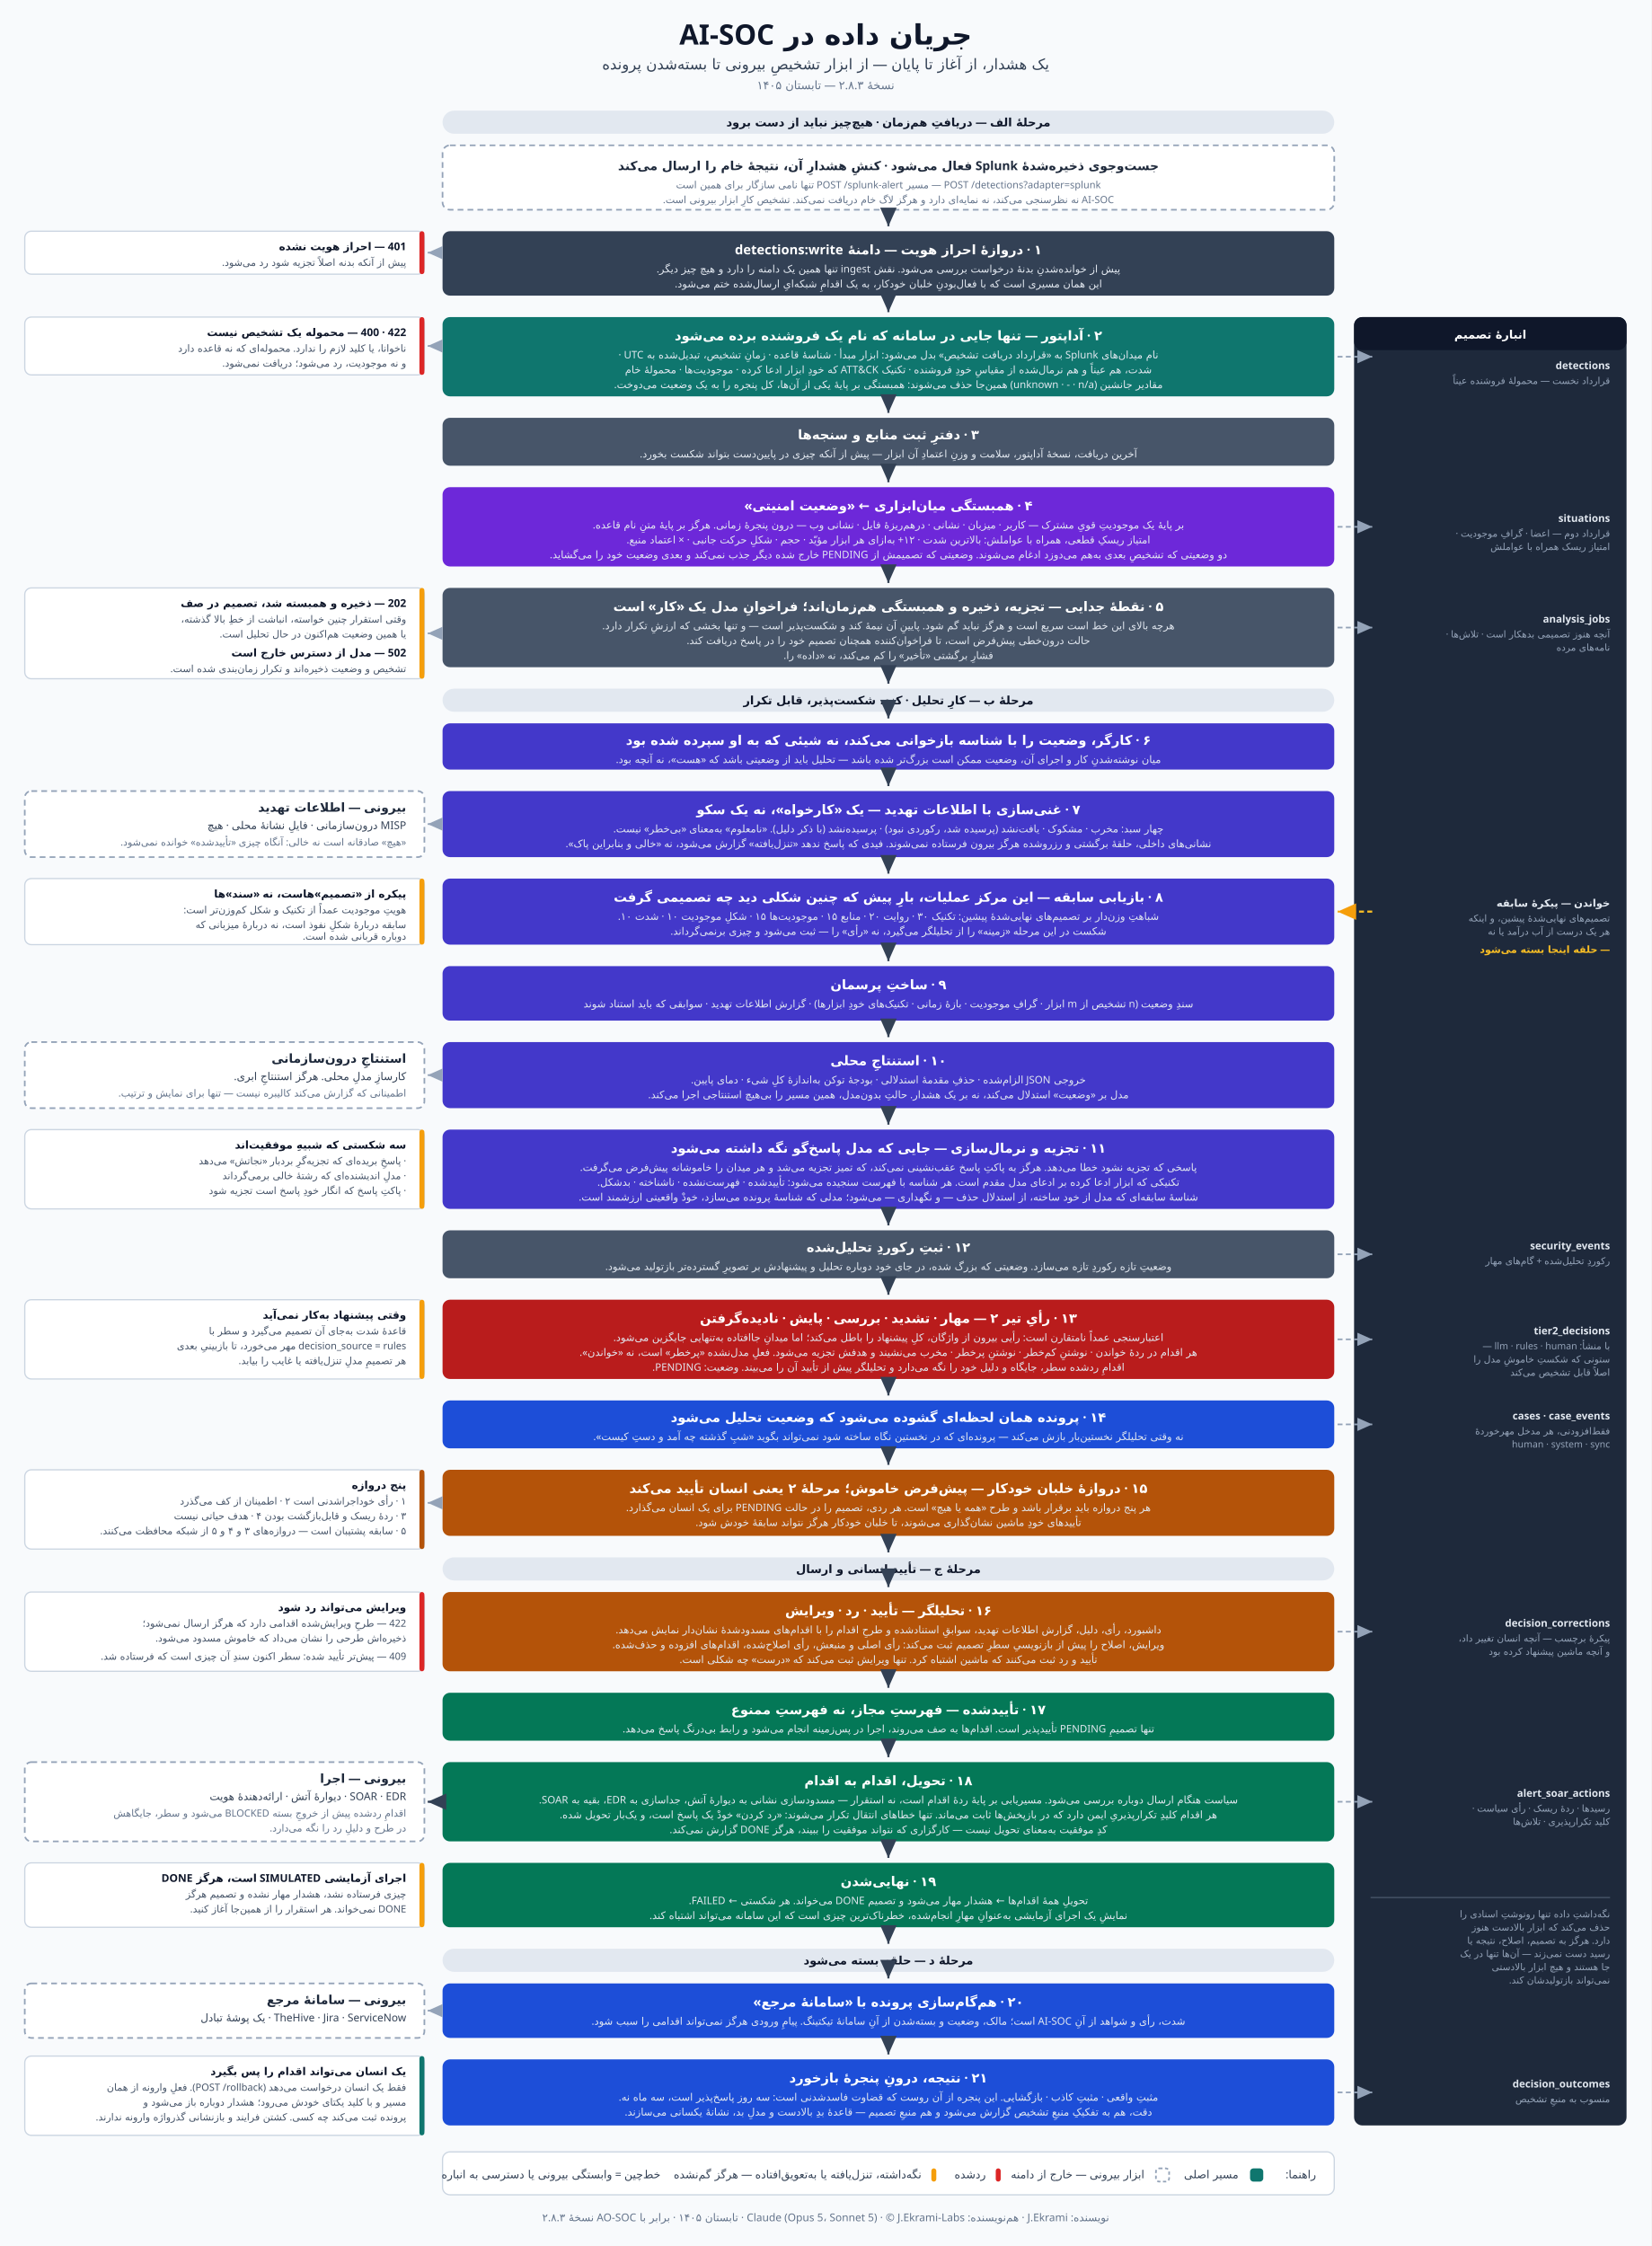
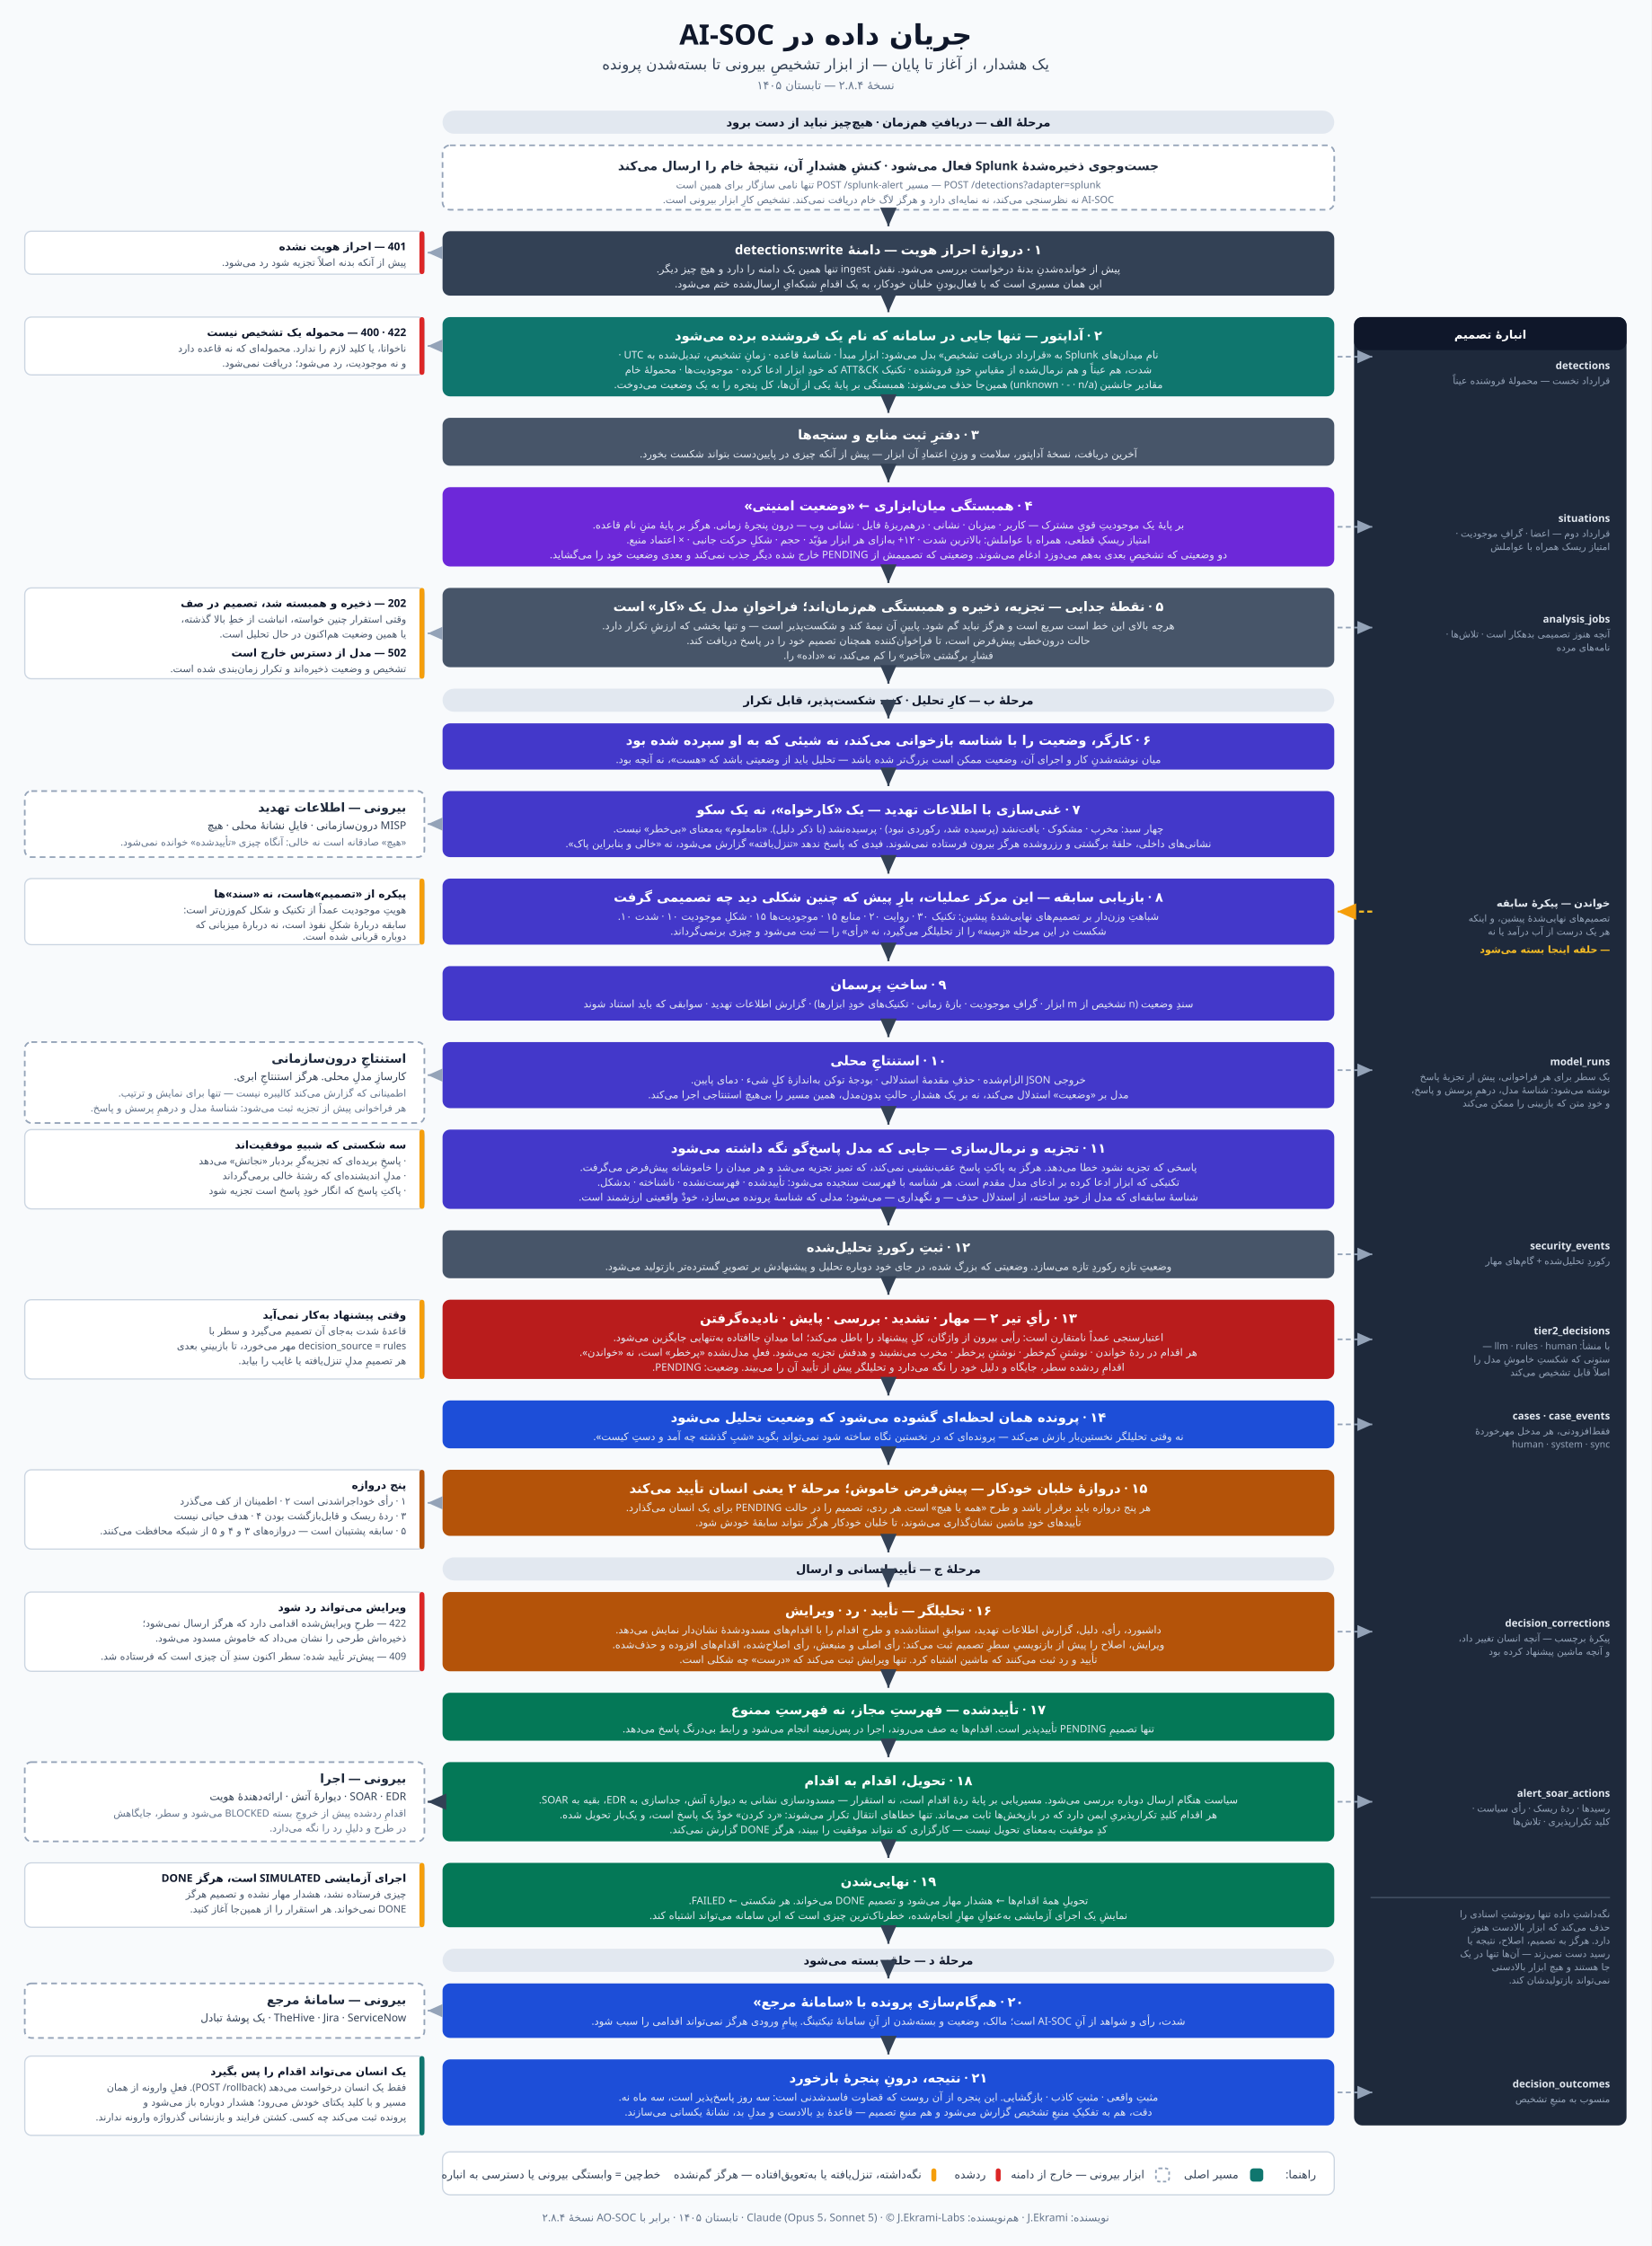
<svg xmlns="http://www.w3.org/2000/svg" viewBox="0 0 2000 2720" width="2000" height="2720" font-family="Vazirmatn, 'Segoe UI', Tahoma, 'Iranian Sans', sans-serif">
  <style>
    text { direction: rtl; }
    .ltr { direction: ltr; unicode-bidi: isolate; }
    .t1 { font-size: 34px; font-weight: 700; fill: #0f172a; }
    .t2 { font-size: 18px; fill: #334155; }
    .t3 { font-size: 14px; fill: #64748b; }
    .pill { font-size: 14px; font-weight: 700; fill: #0f172a; }
    .box-title { font-size: 16px; font-weight: 700; fill: #ffffff; }
    .box-sub { font-size: 12.5px; fill: #e2e8f0; }
    .ext-title { font-size: 15px; font-weight: 700; fill: #1e293b; }
    .ext-item { font-size: 13px; fill: #334155; }
    .ext-note { font-size: 12px; fill: #64748b; }
    .side-title { font-size: 14px; font-weight: 700; fill: #ffffff; }
    .side-row { font-size: 12.5px; font-weight: 700; fill: #e2e8f0; }
    .side-note { font-size: 11.5px; fill: #94a3b8; }
    .br-title { font-size: 13px; font-weight: 700; fill: #0f172a; }
    .br-note { font-size: 12px; fill: #475569; }
    .loop { font-size: 12px; font-weight: 700; fill: #fbbf24; }
    .legend { font-size: 13.5px; fill: #334155; }
    .foot { font-size: 13px; fill: #64748b; }
  </style>
  <defs>
    <marker id="arw" markerWidth="10" markerHeight="10" refX="9" refY="4" orient="auto">
      <path d="M0,0 L9,4 L0,8 z" fill="#334155" />
    </marker>
    <marker id="arwd" markerWidth="10" markerHeight="10" refX="9" refY="4" orient="auto">
      <path d="M0,0 L9,4 L0,8 z" fill="#94a3b8" />
    </marker>
    <marker id="arwl" markerWidth="10" markerHeight="10" refX="9" refY="4" orient="auto">
      <path d="M0,0 L9,4 L0,8 z" fill="#f59e0b" />
    </marker>
  </defs>
  <rect x="0" y="0" width="2000" height="2720" fill="#f8fafc" />
  <text class="t1" x="1000" y="54" text-anchor="middle">جریان داده در AI-SOC</text>
  <text class="t2" x="1000" y="84" text-anchor="middle">یک هشدار، از آغاز تا پایان — از ابزار تشخیصِ بیرونی تا بسته‌شدن پرونده</text>
-   <text class="t3" x="1000" y="108" text-anchor="middle">نسخهٔ ۲.۸.۳ — تابستان ۱۴۰۵</text>
+   <text class="t3" x="1000" y="108" text-anchor="middle">نسخهٔ ۲.۸.۴ — تابستان ۱۴۰۵</text>
  <rect x="536" y="134" width="1080" height="28" rx="14" fill="#e2e8f0" />
  <text class="pill" x="1076" y="153" text-anchor="middle">مرحلهٔ الف — دریافتِ هم‌زمان · هیچ‌چیز نباید از دست برود</text>
  <rect x="536" y="176" width="1080" height="78" rx="9" fill="#ffffff" stroke="#94a3b8" stroke-width="2" stroke-dasharray="7 5" />
  <text class="ext-title" x="1076" y="206" text-anchor="middle">جست‌وجوی ذخیره‌شدهٔ Splunk فعال می‌شود · کنشِ هشدارِ آن، نتیجهٔ خام را ارسال می‌کند</text>
  <text class="ext-note" x="1076" y="228" text-anchor="middle">POST /detections?adapter=splunk    —    مسیر POST /splunk-alert تنها نامی سازگار برای همین است</text>
  <text class="ext-note" x="1076" y="246" text-anchor="middle">‏AI-SOC نه نظرسنجی می‌کند، نه نمایه‌ای دارد و هرگز لاگ خام دریافت نمی‌کند. تشخیص کارِ ابزار بیرونی است.</text>
  <rect x="536" y="280" width="1080" height="78" rx="9" fill="#334155" />
  <text class="box-title" x="1076" y="308" text-anchor="middle">۱ · دروازهٔ احراز هویت — دامنهٔ detections:write</text>
  <text class="box-sub" x="1076" y="330" text-anchor="middle">پیش از خوانده‌شدنِ بدنهٔ درخواست بررسی می‌شود. نقش ingest تنها همین یک دامنه را دارد و هیچ چیز دیگر.</text>
  <text class="box-sub" x="1076" y="348" text-anchor="middle">این همان مسیری است که با فعال‌بودنِ خلبان خودکار، به یک اقدامِ شبکه‌ایِ ارسال‌شده ختم می‌شود.</text>
  <rect x="536" y="384" width="1080" height="96" rx="9" fill="#0f766e" />
  <text class="box-title" x="1076" y="412" text-anchor="middle">۲ · آداپتور — تنها جایی در سامانه که نام یک فروشنده برده می‌شود</text>
  <text class="box-sub" x="1076" y="434" text-anchor="middle">نام میدان‌های Splunk به «قرارداد دریافت تشخیص» بدل می‌شود: ابزار مبدأ · شناسهٔ قاعده · زمانِ تشخیص، تبدیل‌شده به UTC ·</text>
  <text class="box-sub" x="1076" y="452" text-anchor="middle">شدت، هم عیناً و هم نرمال‌شده از مقیاسِ خودِ فروشنده · تکنیک ATT&amp;CK که خودِ ابزار ادعا کرده · موجودیت‌ها · محمولهٔ خام</text>
  <text class="box-sub" x="1076" y="470" text-anchor="middle">مقادیر جانشین (unknown · - · n/a) همین‌جا حذف می‌شوند: همبستگی بر پایهٔ یکی از آن‌ها، کل پنجره را به یک وضعیت می‌دوخت.</text>
  <rect x="536" y="506" width="1080" height="58" rx="9" fill="#475569" />
  <text class="box-title" x="1076" y="532" text-anchor="middle">۳ · دفترِ ثبت منابع و سنجه‌ها</text>
  <text class="box-sub" x="1076" y="554" text-anchor="middle">آخرین دریافت، نسخهٔ آداپتور، سلامت و وزنِ اعتمادِ آن ابزار — پیش از آنکه چیزی در پایین‌دست بتواند شکست بخورد.</text>
  <rect x="536" y="590" width="1080" height="96" rx="9" fill="#6d28d9" />
  <text class="box-title" x="1076" y="618" text-anchor="middle">۴ · همبستگی میان‌ابزاری ← «وضعیت امنیتی»</text>
  <text class="box-sub" x="1076" y="640" text-anchor="middle">بر پایهٔ یک موجودیتِ قویِ مشترک — کاربر · میزبان · نشانی · درهم‌ریزهٔ فایل · نشانی وب — درون پنجرهٔ زمانی. هرگز بر پایهٔ متنِ نام قاعده.</text>
  <text class="box-sub" x="1076" y="658" text-anchor="middle">امتیاز ریسکِ قطعی، همراه با عواملش: بالاترین شدت · ۱۲+ به‌ازای هر ابزار مؤیّد · حجم · شکلِ حرکت جانبی · × اعتماد منبع.</text>
  <text class="box-sub" x="1076" y="676" text-anchor="middle">دو وضعیتی که تشخیصِ بعدی به‌هم می‌دوزد ادغام می‌شوند. وضعیتی که تصمیمش از PENDING خارج شده دیگر جذب نمی‌کند و بعدی وضعیت خود را می‌گشاید.</text>
  <rect x="536" y="712" width="1080" height="96" rx="9" fill="#475569" />
  <text class="box-title" x="1076" y="740" text-anchor="middle">۵ · نقطهٔ جدایی — تجزیه، ذخیره و همبستگی هم‌زمان‌اند؛ فراخوانِ مدل یک «کار» است</text>
  <text class="box-sub" x="1076" y="762" text-anchor="middle">هرچه بالای این خط است سریع است و هرگز نباید گم شود. پایینِ آن نیمهٔ کند و شکست‌پذیر است — و تنها بخشی که ارزشِ تکرار دارد.</text>
  <text class="box-sub" x="1076" y="780" text-anchor="middle">حالت درون‌خطی پیش‌فرض است، تا فراخوان‌کننده همچنان تصمیم خود را در پاسخ دریافت کند.</text>
  <text class="box-sub" x="1076" y="798" text-anchor="middle">فشارِ برگشتی «تأخیر» را کم می‌کند، نه «داده» را.</text>
  <rect x="536" y="834" width="1080" height="28" rx="14" fill="#e2e8f0" />
  <text class="pill" x="1076" y="853" text-anchor="middle">مرحلهٔ ب — کارِ تحلیل · کند، شکست‌پذیر، قابل تکرار</text>
  <rect x="536" y="876" width="1080" height="56" rx="9" fill="#4338ca" />
  <text class="box-title" x="1076" y="902" text-anchor="middle">۶ · کارگر، وضعیت را با شناسه بازخوانی می‌کند، نه شیئی که به او سپرده شده بود</text>
  <text class="box-sub" x="1076" y="924" text-anchor="middle">میان نوشته‌شدنِ کار و اجرای آن، وضعیت ممکن است بزرگ‌تر شده باشد — تحلیل باید از وضعیتی باشد که «هست»، نه آنچه بود.</text>
  <rect x="536" y="958" width="1080" height="80" rx="9" fill="#4338ca" />
  <text class="box-title" x="1076" y="986" text-anchor="middle">۷ · غنی‌سازی با اطلاعات تهدید — یک «کارخواه»، نه یک سکو</text>
  <text class="box-sub" x="1076" y="1008" text-anchor="middle">چهار سبد: مخرب · مشکوک · یافت‌نشد (پرسیده شد، رکوردی نبود) · پرسیده‌نشد (با ذکر دلیل). «نامعلوم» به‌معنای «بی‌خطر» نیست.</text>
  <text class="box-sub" x="1076" y="1026" text-anchor="middle">نشانی‌های داخلی، حلقهٔ برگشتی و رزروشده هرگز بیرون فرستاده نمی‌شوند. فیدی که پاسخ ندهد «تنزل‌یافته» گزارش می‌شود، نه «خالی و بنابراین پاک».</text>
  <rect x="536" y="1064" width="1080" height="80" rx="9" fill="#4338ca" />
  <text class="box-title" x="1076" y="1092" text-anchor="middle">۸ · بازیابی سابقه — این مرکز عملیات، بارِ پیش که چنین شکلی دید چه تصمیمی گرفت</text>
  <text class="box-sub" x="1076" y="1114" text-anchor="middle">شباهتِ وزن‌دار بر تصمیم‌های نهایی‌شدهٔ پیشین: تکنیک ۳۰ · روایت ۲۰ · منابع ۱۵ · موجودیت‌ها ۱۵ · شکلِ موجودیت ۱۰ · شدت ۱۰.</text>
  <text class="box-sub" x="1076" y="1132" text-anchor="middle">شکست در این مرحله «زمینه» را از تحلیلگر می‌گیرد، نه «رأی» را — ثبت می‌شود و چیزی برنمی‌گرداند.</text>
  <rect x="536" y="1170" width="1080" height="66" rx="9" fill="#4338ca" />
  <text class="box-title" x="1076" y="1198" text-anchor="middle">۹ · ساختِ پرسمان</text>
  <text class="box-sub" x="1076" y="1220" text-anchor="middle">سندِ وضعیت (n تشخیص از m ابزار · گرافِ موجودیت · بازهٔ زمانی · تکنیک‌های خودِ ابزارها) · گزارش اطلاعات تهدید · سوابقی که باید استناد شوند</text>
  <rect x="536" y="1262" width="1080" height="80" rx="9" fill="#4338ca" />
  <text class="box-title" x="1076" y="1290" text-anchor="middle">۱۰ · استنتاجِ محلی</text>
  <text class="box-sub" x="1076" y="1312" text-anchor="middle">خروجی JSON الزام‌شده · حذفِ مقدمهٔ استدلالی · بودجهٔ توکن به‌اندازهٔ کلِ شیء · دمای پایین.</text>
  <text class="box-sub" x="1076" y="1330" text-anchor="middle">مدل بر «وضعیت» استدلال می‌کند، نه بر یک هشدار. حالتِ بدون‌مدل، همین مسیر را بی‌هیچ استنتاجی اجرا می‌کند.</text>
  <rect x="536" y="1368" width="1080" height="96" rx="9" fill="#4338ca" />
  <text class="box-title" x="1076" y="1396" text-anchor="middle">۱۱ · تجزیه و نرمال‌سازی — جایی که مدل پاسخ‌گو نگه داشته می‌شود</text>
  <text class="box-sub" x="1076" y="1418" text-anchor="middle">پاسخی که تجزیه نشود خطا می‌دهد. هرگز به پاکتِ پاسخ عقب‌نشینی نمی‌کند، که تمیز تجزیه می‌شد و هر میدان را خاموشانه پیش‌فرض می‌گرفت.</text>
  <text class="box-sub" x="1076" y="1436" text-anchor="middle">تکنیکی که ابزار ادعا کرده بر ادعای مدل مقدم است. هر شناسه با فهرست سنجیده می‌شود: تأییدشده · فهرست‌نشده · ناشناخته · بدشکل.</text>
  <text class="box-sub" x="1076" y="1454" text-anchor="middle">شناسهٔ سابقه‌ای که مدل از خود ساخته، از استدلال حذف — و نگهداری — می‌شود؛ مدلی که شناسهٔ پرونده می‌سازد، خودْ واقعیتی ارزشمند است.</text>
  <rect x="536" y="1490" width="1080" height="58" rx="9" fill="#475569" />
  <text class="box-title" x="1076" y="1516" text-anchor="middle">۱۲ · ثبتِ رکوردِ تحلیل‌شده</text>
  <text class="box-sub" x="1076" y="1538" text-anchor="middle">وضعیتِ تازه رکوردِ تازه می‌سازد. وضعیتی که بزرگ شده، در جای خود دوباره تحلیل و پیشنهادش بر تصویرِ گسترده‌تر بازتولید می‌شود.</text>
  <rect x="536" y="1574" width="1080" height="96" rx="9" fill="#b91c1c" />
  <text class="box-title" x="1076" y="1602" text-anchor="middle">۱۳ · رأیِ تیر ۲ — مهار · تشدید · بررسی · پایش · نادیده‌گرفتن</text>
  <text class="box-sub" x="1076" y="1624" text-anchor="middle">اعتبارسنجی عمداً نامتقارن است: رأیی بیرون از واژگان، کلِ پیشنهاد را باطل می‌کند؛ اما میدانِ جاافتاده به‌تنهایی جایگزین می‌شود.</text>
  <text class="box-sub" x="1076" y="1642" text-anchor="middle">هر اقدام در ردهٔ خواندن · نوشتنِ کم‌خطر · نوشتنِ پرخطر · مخرب می‌نشیند و هدفش تجزیه می‌شود. فعلِ مدل‌نشده «پرخطر» است، نه «خواندن».</text>
  <text class="box-sub" x="1076" y="1660" text-anchor="middle">اقدامِ ردشده سطر، جایگاه و دلیل خود را نگه می‌دارد و تحلیلگر پیش از تأیید آن را می‌بیند. وضعیت: PENDING.</text>
  <rect x="536" y="1696" width="1080" height="58" rx="9" fill="#1d4ed8" />
  <text class="box-title" x="1076" y="1722" text-anchor="middle">۱۴ · پرونده همان لحظه‌ای گشوده می‌شود که وضعیت تحلیل می‌شود</text>
  <text class="box-sub" x="1076" y="1744" text-anchor="middle">نه وقتی تحلیلگر نخستین‌بار بازش می‌کند — پرونده‌ای که در نخستین نگاه ساخته شود نمی‌تواند بگوید «شبِ گذشته چه آمد و دستِ کیست».</text>
  <rect x="536" y="1780" width="1080" height="80" rx="9" fill="#b45309" />
  <text class="box-title" x="1076" y="1808" text-anchor="middle">۱۵ · دروازهٔ خلبان خودکار — پیش‌فرض خاموش؛ مرحلهٔ ۲ یعنی انسان تأیید می‌کند</text>
  <text class="box-sub" x="1076" y="1830" text-anchor="middle">هر پنج دروازه باید برقرار باشد و طرح «همه یا هیچ» است. هر ردی، تصمیم را در حالت PENDING برای یک انسان می‌گذارد.</text>
  <text class="box-sub" x="1076" y="1848" text-anchor="middle">تأییدهای خودِ ماشین نشان‌گذاری می‌شوند، تا خلبان خودکار هرگز نتواند سابقهٔ خودش شود.</text>
  <rect x="536" y="1886" width="1080" height="28" rx="14" fill="#e2e8f0" />
  <text class="pill" x="1076" y="1905" text-anchor="middle">مرحلهٔ ج — تأیید انسانی و ارسال</text>
  <rect x="536" y="1928" width="1080" height="96" rx="9" fill="#b45309" />
  <text class="box-title" x="1076" y="1956" text-anchor="middle">۱۶ · تحلیلگر — تأیید · رد · ویرایش</text>
  <text class="box-sub" x="1076" y="1978" text-anchor="middle">داشبورد، رأی، دلیل، گزارش اطلاعات تهدید، سوابقِ استنادشده و طرحِ اقدام را با اقدام‌های مسدودشدهٔ نشان‌دار نمایش می‌دهد.</text>
  <text class="box-sub" x="1076" y="1996" text-anchor="middle">ویرایش، اصلاح را پیش از بازنویسیِ سطرِ تصمیم ثبت می‌کند: رأی اصلی و منبعش، رأی اصلاح‌شده، اقدام‌های افزوده و حذف‌شده.</text>
  <text class="box-sub" x="1076" y="2014" text-anchor="middle">تأیید و رد ثبت می‌کنند که ماشین اشتباه کرد. تنها ویرایش ثبت می‌کند که «درست» چه شکلی است.</text>
  <rect x="536" y="2050" width="1080" height="58" rx="9" fill="#047857" />
  <text class="box-title" x="1076" y="2076" text-anchor="middle">۱۷ · تأییدشده — فهرستِ مجاز، نه فهرستِ ممنوع</text>
  <text class="box-sub" x="1076" y="2098" text-anchor="middle">تنها تصمیمِ PENDING تأییدپذیر است. اقدام‌ها به صف می‌روند، اجرا در پس‌زمینه انجام می‌شود و رابط بی‌درنگ پاسخ می‌دهد.</text>
  <rect x="536" y="2134" width="1080" height="96" rx="9" fill="#047857" />
  <text class="box-title" x="1076" y="2162" text-anchor="middle">۱۸ · تحویل، اقدام به اقدام</text>
  <text class="box-sub" x="1076" y="2184" text-anchor="middle">سیاست هنگام ارسال دوباره بررسی می‌شود. مسیریابی بر پایهٔ ردهٔ اقدام است، نه استقرار — مسدودسازی نشانی به دیوارهٔ آتش، جداسازی به EDR، بقیه به SOAR.</text>
  <text class="box-sub" x="1076" y="2202" text-anchor="middle">هر اقدام کلیدِ تکرارپذیریِ ایمن دارد که در بازپخش‌ها ثابت می‌ماند. تنها خطاهای انتقال تکرار می‌شوند: «رد کردن» خودْ یک پاسخ است، و یک‌بار تحویل شده.</text>
  <text class="box-sub" x="1076" y="2220" text-anchor="middle">کدِ موفقیت به‌معنای تحویل نیست — کارگزاری که نتواند موفقیت را ببیند، هرگز DONE گزارش نمی‌کند.</text>
  <rect x="536" y="2256" width="1080" height="78" rx="9" fill="#047857" />
  <text class="box-title" x="1076" y="2284" text-anchor="middle">۱۹ · نهایی‌شدن</text>
  <text class="box-sub" x="1076" y="2306" text-anchor="middle">تحویلِ همهٔ اقدام‌ها ← هشدار مهار می‌شود و تصمیم DONE می‌خواند. هر شکستی ← FAILED.</text>
  <text class="box-sub" x="1076" y="2324" text-anchor="middle">نمایشِ یک اجرای آزمایشی به‌عنوانِ مهارِ انجام‌شده، خطرناک‌ترین چیزی است که این سامانه می‌تواند اشتباه کند.</text>
  <rect x="536" y="2360" width="1080" height="28" rx="14" fill="#e2e8f0" />
  <text class="pill" x="1076" y="2379" text-anchor="middle">مرحلهٔ د — حلقه بسته می‌شود</text>
  <rect x="536" y="2402" width="1080" height="66" rx="9" fill="#1d4ed8" />
  <text class="box-title" x="1076" y="2430" text-anchor="middle">۲۰ · هم‌گام‌سازی پرونده با «سامانهٔ مرجع»</text>
  <text class="box-sub" x="1076" y="2452" text-anchor="middle">شدت، رأی و شواهد از آنِ AI-SOC است؛ مالک، وضعیت و بسته‌شدن از آنِ سامانهٔ تیکتینگ. پیامِ ورودی هرگز نمی‌تواند اقدامی را سبب شود.</text>
  <rect x="536" y="2494" width="1080" height="80" rx="9" fill="#1d4ed8" />
  <text class="box-title" x="1076" y="2522" text-anchor="middle">۲۱ · نتیجه، درونِ پنجرهٔ بازخورد</text>
  <text class="box-sub" x="1076" y="2544" text-anchor="middle">مثبتِ واقعی · مثبتِ کاذب · بازگشایی. این پنجره از آن روست که قضاوت فاسدشدنی است: سه روز پاسخ‌پذیر است، سه ماه نه.</text>
  <text class="box-sub" x="1076" y="2562" text-anchor="middle">دقت، هم به تفکیکِ منبعِ تشخیص گزارش می‌شود و هم منبعِ تصمیم — قاعدهٔ بدِ بالادست و مدلِ بد، نشانهٔ یکسانی می‌سازند.</text>
  <line x1="1076" y1="256" x2="1076" y2="274" stroke="#334155" stroke-width="2.5" marker-end="url(#arw)" />
  <line x1="1076" y1="360" x2="1076" y2="378" stroke="#334155" stroke-width="2.5" marker-end="url(#arw)" />
  <line x1="1076" y1="482" x2="1076" y2="500" stroke="#334155" stroke-width="2.5" marker-end="url(#arw)" />
  <line x1="1076" y1="566" x2="1076" y2="584" stroke="#334155" stroke-width="2.5" marker-end="url(#arw)" />
  <line x1="1076" y1="688" x2="1076" y2="706" stroke="#334155" stroke-width="2.5" marker-end="url(#arw)" />
  <line x1="1076" y1="810" x2="1076" y2="828" stroke="#334155" stroke-width="2.5" marker-end="url(#arw)" />
  <line x1="1076" y1="864" x2="1076" y2="870" stroke="#334155" stroke-width="2.5" marker-end="url(#arw)" />
  <line x1="1076" y1="934" x2="1076" y2="952" stroke="#334155" stroke-width="2.5" marker-end="url(#arw)" />
  <line x1="1076" y1="1040" x2="1076" y2="1058" stroke="#334155" stroke-width="2.5" marker-end="url(#arw)" />
  <line x1="1076" y1="1146" x2="1076" y2="1164" stroke="#334155" stroke-width="2.5" marker-end="url(#arw)" />
  <line x1="1076" y1="1238" x2="1076" y2="1256" stroke="#334155" stroke-width="2.5" marker-end="url(#arw)" />
  <line x1="1076" y1="1344" x2="1076" y2="1362" stroke="#334155" stroke-width="2.5" marker-end="url(#arw)" />
  <line x1="1076" y1="1466" x2="1076" y2="1484" stroke="#334155" stroke-width="2.5" marker-end="url(#arw)" />
  <line x1="1076" y1="1550" x2="1076" y2="1568" stroke="#334155" stroke-width="2.5" marker-end="url(#arw)" />
  <line x1="1076" y1="1672" x2="1076" y2="1690" stroke="#334155" stroke-width="2.5" marker-end="url(#arw)" />
  <line x1="1076" y1="1756" x2="1076" y2="1774" stroke="#334155" stroke-width="2.5" marker-end="url(#arw)" />
  <line x1="1076" y1="1862" x2="1076" y2="1880" stroke="#334155" stroke-width="2.5" marker-end="url(#arw)" />
  <line x1="1076" y1="1916" x2="1076" y2="1922" stroke="#334155" stroke-width="2.5" marker-end="url(#arw)" />
  <line x1="1076" y1="2026" x2="1076" y2="2044" stroke="#334155" stroke-width="2.5" marker-end="url(#arw)" />
  <line x1="1076" y1="2110" x2="1076" y2="2128" stroke="#334155" stroke-width="2.5" marker-end="url(#arw)" />
  <line x1="1076" y1="2232" x2="1076" y2="2250" stroke="#334155" stroke-width="2.5" marker-end="url(#arw)" />
  <line x1="1076" y1="2336" x2="1076" y2="2354" stroke="#334155" stroke-width="2.5" marker-end="url(#arw)" />
  <line x1="1076" y1="2390" x2="1076" y2="2396" stroke="#334155" stroke-width="2.5" marker-end="url(#arw)" />
  <line x1="1076" y1="2470" x2="1076" y2="2488" stroke="#334155" stroke-width="2.5" marker-end="url(#arw)" />
  <rect x="1640" y="384" width="330" height="2190" rx="10" fill="#1e293b" />
  <rect x="1640" y="384" width="330" height="40" rx="10" fill="#0f172a" />
  <text class="side-title" x="1805" y="410" text-anchor="middle">انبارهٔ تصمیم</text>
  <text class="side-row ltr" x="1950" y="447" text-anchor="end">detections</text>
  <text class="side-note" x="1950" y="465" text-anchor="start">قرارداد نخست — محمولهٔ فروشنده عیناً</text>
  <text class="side-row ltr" x="1950" y="632" text-anchor="end">situations</text>
  <text class="side-note" x="1950" y="650" text-anchor="start">قرارداد دوم — اعضا · گرافِ موجودیت ·</text>
  <text class="side-note" x="1950" y="666" text-anchor="start">امتیاز ریسک همراه با عواملش</text>
  <text class="side-row ltr" x="1950" y="754" text-anchor="end">analysis_jobs</text>
  <text class="side-note" x="1950" y="772" text-anchor="start">آنچه هنوز تصمیمی بدهکار است · تلاش‌ها ·</text>
  <text class="side-note" x="1950" y="788" text-anchor="start">نامه‌های مرده</text>
  <text class="side-row" x="1950" y="1098" text-anchor="start">خواندن — پیکرهٔ سابقه</text>
  <text class="side-note" x="1950" y="1116" text-anchor="start">تصمیم‌های نهایی‌شدهٔ پیشین، و اینکه</text>
  <text class="side-note" x="1950" y="1132" text-anchor="start">هر یک درست از آب درآمد یا نه</text>
  <text class="loop" x="1950" y="1154" text-anchor="start">— حلقه اینجا بسته می‌شود</text>
+   <text class="side-row ltr" x="1950" y="1290" text-anchor="end">model_runs</text>
+   <text class="side-note" x="1950" y="1308" text-anchor="start">یک سطر برای هر فراخوانی، پیش از تجزیهٔ پاسخ</text>
+   <text class="side-note" x="1950" y="1324" text-anchor="start">نوشته می‌شود: شناسهٔ مدل، درهمِ پرسش و پاسخ،</text>
+   <text class="side-note" x="1950" y="1340" text-anchor="start">و خودِ متن که بازبینی را ممکن می‌کند</text>
  <text class="side-row ltr" x="1950" y="1513" text-anchor="end">security_events</text>
  <text class="side-note" x="1950" y="1531" text-anchor="start">رکوردِ تحلیل‌شده + گام‌های مهار</text>
  <text class="side-row ltr" x="1950" y="1616" text-anchor="end">tier2_decisions</text>
  <text class="side-note" x="1950" y="1634" text-anchor="start">با منشأ: llm · rules · human —</text>
  <text class="side-note" x="1950" y="1650">ستونی که شکستِ خاموشِ مدل را</text>
  <text class="side-note" x="1950" y="1666" text-anchor="start">اصلاً قابل تشخیص می‌کند</text>
  <text class="side-row ltr" x="1950" y="1719" text-anchor="end">cases · case_events</text>
  <text class="side-note" x="1950" y="1737" text-anchor="start">فقط‌افزودنی، هر مدخل مهرخوردهٔ</text>
  <text class="side-note" x="1950" y="1753" text-anchor="start">human · system · sync</text>
  <text class="side-row ltr" x="1950" y="1970" text-anchor="end">decision_corrections</text>
  <text class="side-note" x="1950" y="1988" text-anchor="start">پیکرهٔ برچسب — آنچه انسان تغییر داد،</text>
  <text class="side-note" x="1950" y="2004" text-anchor="start">و آنچه ماشین پیشنهاد کرده بود</text>
  <text class="side-row ltr" x="1950" y="2176" text-anchor="end">alert_soar_actions</text>
  <text class="side-note" x="1950" y="2194" text-anchor="start">رسیدها · ردهٔ ریسک · رأی سیاست ·</text>
  <text class="side-note" x="1950" y="2210" text-anchor="start">کلید تکرارپذیری · تلاش‌ها</text>
  <text class="side-row ltr" x="1950" y="2528" text-anchor="end">decision_outcomes</text>
  <text class="side-note" x="1950" y="2546" text-anchor="start">منسوب به منبعِ تشخیص</text>
  <line x1="1660" y1="2298" x2="1950" y2="2298" stroke="#475569" stroke-width="1.5" />
  <text class="side-note" x="1950" y="2322" text-anchor="start">نگه‌داشتِ داده تنها رونوشتِ اسنادی را</text>
  <text class="side-note" x="1950" y="2338" text-anchor="start">حذف می‌کند که ابزار بالادست هنوز</text>
  <text class="side-note" x="1950" y="2354" text-anchor="start">دارد. هرگز به تصمیم، اصلاح، نتیجه یا</text>
  <text class="side-note" x="1950" y="2370" text-anchor="start">رسید دست نمی‌زند — آن‌ها تنها در یک</text>
  <text class="side-note" x="1950" y="2386" text-anchor="start">جا هستند و هیچ ابزار بالادستی</text>
  <text class="side-note" x="1950" y="2402" text-anchor="start">نمی‌تواند بازتولیدشان کند.</text>
  <path d="M1620 432 L1662 432" stroke="#94a3b8" stroke-width="2" stroke-dasharray="6 4" marker-end="url(#arwd)" />
  <path d="M1620 638 L1662 638" stroke="#94a3b8" stroke-width="2" stroke-dasharray="6 4" marker-end="url(#arwd)" />
  <path d="M1620 760 L1662 760" stroke="#94a3b8" stroke-width="2" stroke-dasharray="6 4" marker-end="url(#arwd)" />
+   <path d="M1620 1296 L1662 1296" stroke="#94a3b8" stroke-width="2" stroke-dasharray="6 4" marker-end="url(#arwd)" />
  <path d="M1620 1519 L1662 1519" stroke="#94a3b8" stroke-width="2" stroke-dasharray="6 4" marker-end="url(#arwd)" />
  <path d="M1620 1622 L1662 1622" stroke="#94a3b8" stroke-width="2" stroke-dasharray="6 4" marker-end="url(#arwd)" />
  <path d="M1620 1725 L1662 1725" stroke="#94a3b8" stroke-width="2" stroke-dasharray="6 4" marker-end="url(#arwd)" />
  <path d="M1620 1976 L1662 1976" stroke="#94a3b8" stroke-width="2" stroke-dasharray="6 4" marker-end="url(#arwd)" />
  <path d="M1620 2182 L1662 2182" stroke="#94a3b8" stroke-width="2" stroke-dasharray="6 4" marker-end="url(#arwd)" />
  <path d="M1620 2534 L1662 2534" stroke="#94a3b8" stroke-width="2" stroke-dasharray="6 4" marker-end="url(#arwd)" />
  <path d="M1662 1104 L1620 1104" stroke="#fbbf24" stroke-width="2.5" stroke-dasharray="6 4" marker-end="url(#arwl)" />
  <rect x="30" y="280" width="484" height="52" rx="8" fill="#ffffff" stroke="#cbd5e1" stroke-width="1.5" />
  <rect x="508" y="280" width="6" height="52" rx="3" fill="#dc2626" />
  <text class="br-title" x="492" y="303" text-anchor="start">401 — احراز هویت نشده</text>
  <text class="br-note" x="492" y="322" text-anchor="start">پیش از آنکه بدنه اصلاً تجزیه شود رد می‌شود.</text>
  <rect x="30" y="384" width="484" height="70" rx="8" fill="#ffffff" stroke="#cbd5e1" stroke-width="1.5" />
  <rect x="508" y="384" width="6" height="70" rx="3" fill="#dc2626" />
  <text class="br-title" x="492" y="407" text-anchor="start">422 · 400 — محموله یک تشخیص نیست</text>
  <text class="br-note" x="492" y="426" text-anchor="start">ناخوانا، یا کلید لازم را ندارد. محموله‌ای که نه قاعده دارد</text>
  <text class="br-note" x="492" y="444" text-anchor="start">و نه موجودیت، رد می‌شود؛ دریافت نمی‌شود.</text>
  <rect x="30" y="712" width="484" height="110" rx="8" fill="#ffffff" stroke="#cbd5e1" stroke-width="1.5" />
  <rect x="508" y="712" width="6" height="110" rx="3" fill="#f59e0b" />
  <text class="br-title" x="492" y="735" text-anchor="start">202 — ذخیره و همبسته شد، تصمیم در صف</text>
  <text class="br-note" x="492" y="754" text-anchor="start">وقتی استقرار چنین خواسته، انباشت از خطِ بالا گذشته،</text>
  <text class="br-note" x="492" y="772" text-anchor="start">یا همین وضعیت هم‌اکنون در حال تحلیل است.</text>
  <text class="br-title" x="492" y="795" text-anchor="start">502 — مدل از دسترس خارج است</text>
  <text class="br-note" x="492" y="814" text-anchor="start">تشخیص و وضعیت ذخیره‌اند و تکرار زمان‌بندی شده است.</text>
  <rect x="30" y="958" width="484" height="80" rx="8" fill="#ffffff" stroke="#94a3b8" stroke-width="2" stroke-dasharray="7 5" />
  <text class="ext-title" x="492" y="983" text-anchor="start">بیرونی — اطلاعات تهدید</text>
  <text class="ext-item" x="492" y="1004" text-anchor="start">‏MISP درون‌سازمانی · فایلِ نشانهٔ محلی · هیچ</text>
  <text class="ext-note" x="492" y="1024" text-anchor="start">«هیچ» صادقانه است نه خالی: آنگاه چیزی «تأییدشده» خوانده نمی‌شود.</text>
  <rect x="30" y="1064" width="484" height="80" rx="8" fill="#ffffff" stroke="#cbd5e1" stroke-width="1.5" />
  <rect x="508" y="1064" width="6" height="80" rx="3" fill="#f59e0b" />
  <text class="br-title" x="492" y="1087" text-anchor="start">پیکره از «تصمیم»هاست، نه «سند»ها</text>
  <text class="br-note" x="492" y="1106" text-anchor="start">هویتِ موجودیت عمداً از تکنیک و شکل کم‌وزن‌تر است:</text>
  <text class="br-note" x="492" y="1124" text-anchor="start">سابقه دربارهٔ شکلِ نفوذ است، نه دربارهٔ میزبانی که</text>
  <text class="br-note" x="492" y="1138" text-anchor="start">دوباره قربانی شده است.</text>
-   <rect x="30" y="1262" width="484" height="80" rx="8" fill="#ffffff" stroke="#94a3b8" stroke-width="2" stroke-dasharray="7 5" />
+   <rect x="30" y="1262" width="484" height="98" rx="8" fill="#ffffff" stroke="#94a3b8" stroke-width="2" stroke-dasharray="7 5" />
  <text class="ext-title" x="492" y="1287" text-anchor="start">استنتاجِ درون‌سازمانی</text>
  <text class="ext-item" x="492" y="1308" text-anchor="start">کارسازِ مدلِ محلی. هرگز استنتاجِ ابری.</text>
  <text class="ext-note" x="492" y="1328" text-anchor="start">اطمینانی که گزارش می‌کند کالیبره نیست — تنها برای نمایش و ترتیب.</text>
+   <text class="ext-note" x="492" y="1346" text-anchor="start">هر فراخوانی پیش از تجزیه ثبت می‌شود: شناسهٔ مدل و درهمِ پرسش و پاسخ.</text>
  <rect x="30" y="1368" width="484" height="96" rx="8" fill="#ffffff" stroke="#cbd5e1" stroke-width="1.5" />
  <rect x="508" y="1368" width="6" height="96" rx="3" fill="#f59e0b" />
  <text class="br-title" x="492" y="1391" text-anchor="start">سه شکستی که شبیهِ موفقیت‌اند</text>
  <text class="br-note" x="492" y="1410" text-anchor="start">· پاسخِ بریده‌ای که تجزیه‌گرِ بردبار «نجاتش» می‌دهد</text>
  <text class="br-note" x="492" y="1428" text-anchor="start">· مدلِ اندیشنده‌ای که رشتهٔ خالی برمی‌گرداند</text>
  <text class="br-note" x="492" y="1446" text-anchor="start">· پاکتِ پاسخ که انگار خودِ پاسخ است تجزیه شود</text>
  <rect x="30" y="1574" width="484" height="96" rx="8" fill="#ffffff" stroke="#cbd5e1" stroke-width="1.5" />
  <rect x="508" y="1574" width="6" height="96" rx="3" fill="#f59e0b" />
  <text class="br-title" x="492" y="1597" text-anchor="start">وقتی پیشنهاد به‌کار نمی‌آید</text>
  <text class="br-note" x="492" y="1616" text-anchor="start">قاعدهٔ شدت به‌جای آن تصمیم می‌گیرد و سطر با</text>
  <text class="br-note" x="492" y="1634" text-anchor="start">‏decision_source = rules مهر می‌خورد، تا بازبینیِ بعدی</text>
  <text class="br-note" x="492" y="1652" text-anchor="start">هر تصمیمِ مدلِ تنزل‌یافته یا غایب را بیابد.</text>
  <rect x="30" y="1780" width="484" height="96" rx="8" fill="#ffffff" stroke="#cbd5e1" stroke-width="1.5" />
  <rect x="508" y="1780" width="6" height="96" rx="3" fill="#b45309" />
  <text class="br-title" x="492" y="1803" text-anchor="start">پنج دروازه</text>
  <text class="br-note" x="492" y="1822" text-anchor="start">۱ · رأی خوداجراشدنی است   ۲ · اطمینان از کف می‌گذرد</text>
  <text class="br-note" x="492" y="1840" text-anchor="start">۳ · ردهٔ ریسک و قابل‌بازگشت بودن   ۴ · هدف حیاتی نیست</text>
  <text class="br-note" x="492" y="1858" text-anchor="start">۵ · سابقه پشتیبان است — دروازه‌های ۳ و ۴ و ۵ از شبکه محافظت می‌کنند.</text>
  <rect x="30" y="1928" width="484" height="96" rx="8" fill="#ffffff" stroke="#cbd5e1" stroke-width="1.5" />
  <rect x="508" y="1928" width="6" height="96" rx="3" fill="#dc2626" />
  <text class="br-title" x="492" y="1951" text-anchor="start">ویرایش می‌تواند رد شود</text>
  <text class="br-note" x="492" y="1970" text-anchor="start">‏422 — طرحِ ویرایش‌شده اقدامی دارد که هرگز ارسال نمی‌شود؛</text>
  <text class="br-note" x="492" y="1988" text-anchor="start">ذخیره‌اش طرحی را نشان می‌داد که خاموش مسدود می‌شود.</text>
  <text class="br-note" x="492" y="2010" text-anchor="start">‏409 — پیش‌تر تأیید شده: سطر اکنون سندِ آن چیزی است که فرستاده شد.</text>
  <rect x="30" y="2134" width="484" height="96" rx="8" fill="#ffffff" stroke="#94a3b8" stroke-width="2" stroke-dasharray="7 5" />
  <text class="ext-title" x="492" y="2159" text-anchor="start">بیرونی — اجرا</text>
  <text class="ext-item" x="492" y="2180" text-anchor="start">‏SOAR · EDR · دیوارهٔ آتش · ارائه‌دهندهٔ هویت</text>
  <text class="ext-note" x="492" y="2200" text-anchor="start">اقدامِ ردشده پیش از خروجِ بسته BLOCKED می‌شود و سطر، جایگاهش</text>
  <text class="ext-note" x="492" y="2218" text-anchor="start">در طرح و دلیلِ رد را نگه می‌دارد.</text>
  <rect x="30" y="2256" width="484" height="78" rx="8" fill="#ffffff" stroke="#cbd5e1" stroke-width="1.5" />
  <rect x="508" y="2256" width="6" height="78" rx="3" fill="#f59e0b" />
  <text class="br-title" x="492" y="2279" text-anchor="start">اجرای آزمایشی SIMULATED است، هرگز DONE</text>
  <text class="br-note" x="492" y="2298" text-anchor="start">چیزی فرستاده نشد، هشدار مهار نشده و تصمیم هرگز</text>
  <text class="br-note" x="492" y="2316" text-anchor="start">‏DONE نمی‌خواند. هر استقرار را از همین‌جا آغاز کنید.</text>
  <rect x="30" y="2490" width="484" height="96" rx="8" fill="#ffffff" stroke="#cbd5e1" stroke-width="1.5" />
  <rect x="508" y="2490" width="6" height="96" rx="3" fill="#0f766e" />
  <text class="br-title" x="492" y="2513" text-anchor="start">یک انسان می‌تواند اقدام را پس بگیرد</text>
  <text class="br-note" x="492" y="2532" text-anchor="start">فقط یک انسان درخواست می‌دهد (POST /rollback). فعلِ وارونه از همان</text>
  <text class="br-note" x="492" y="2550" text-anchor="start">مسیر و با کلید یکتای خودش می‌رود؛ هشدار دوباره باز می‌شود و</text>
  <text class="br-note" x="492" y="2568" text-anchor="start">پرونده ثبت می‌کند چه کسی. کشتن فرایند و بازنشانی گذرواژه وارونه ندارند.</text>
  <rect x="30" y="2402" width="484" height="66" rx="8" fill="#ffffff" stroke="#94a3b8" stroke-width="2" stroke-dasharray="7 5" />
  <text class="ext-title" x="492" y="2427" text-anchor="start">بیرونی — سامانهٔ مرجع</text>
  <text class="ext-item" x="492" y="2448" text-anchor="start">‏TheHive · Jira · ServiceNow · یک پوشهٔ تبادل</text>
  <path d="M532 306 L518 306" stroke="#94a3b8" stroke-width="2" stroke-dasharray="6 4" marker-end="url(#arwd)" />
  <path d="M532 419 L518 419" stroke="#94a3b8" stroke-width="2" stroke-dasharray="6 4" marker-end="url(#arwd)" />
  <path d="M532 767 L518 767" stroke="#94a3b8" stroke-width="2" stroke-dasharray="6 4" marker-end="url(#arwd)" />
  <path d="M532 998 L518 998" stroke="#94a3b8" stroke-width="2" stroke-dasharray="6 4" marker-end="url(#arwd)" />
  <path d="M532 1302 L518 1302" stroke="#94a3b8" stroke-width="2" stroke-dasharray="6 4" marker-end="url(#arwd)" />
  <path d="M532 1820 L518 1820" stroke="#94a3b8" stroke-width="2" stroke-dasharray="6 4" marker-end="url(#arwd)" />
  <path d="M532 2182 L518 2182" stroke="#334155" stroke-width="2.5" marker-end="url(#arw)" />
  <path d="M532 2435 L518 2435" stroke="#94a3b8" stroke-width="2" stroke-dasharray="6 4" marker-end="url(#arwd)" />
  <rect x="536" y="2606" width="1080" height="52" rx="9" fill="#ffffff" stroke="#cbd5e1" stroke-width="1.5" />
  <text class="legend" x="1594" y="2638" text-anchor="start">راهنما:</text>
  <rect x="1514" y="2626" width="16" height="16" rx="4" fill="#0f766e" />
  <text class="legend" x="1500" y="2638" text-anchor="start">مسیر اصلی</text>
  <rect x="1400" y="2626" width="16" height="16" rx="4" fill="#ffffff" stroke="#94a3b8" stroke-width="2" stroke-dasharray="4 3" />
  <text class="legend" x="1386" y="2638" text-anchor="start">ابزار بیرونی — خارج از دامنه</text>
  <rect x="1206" y="2626" width="6" height="16" rx="3" fill="#dc2626" />
  <text class="legend" x="1194" y="2638" text-anchor="start">ردشده</text>
  <rect x="1128" y="2626" width="6" height="16" rx="3" fill="#f59e0b" />
  <text class="legend" x="1116" y="2638" text-anchor="start">نگه‌داشته، تنزل‌یافته یا به‌تعویق‌افتاده — هرگز گم‌نشده</text>
  <text class="legend" x="800" y="2638" text-anchor="start">خط‌چین = وابستگی بیرونی یا دسترسی به انباره</text>
-   <text class="foot" x="1000" y="2690" text-anchor="middle">نویسنده: J.Ekrami · هم‌نویسنده: Claude (Opus 5، Sonnet 5) · © J.Ekrami-Labs · تابستان ۱۴۰۵ · برابر با AO-SOC نسخهٔ ۲.۸.۳</text>
+   <text class="foot" x="1000" y="2690" text-anchor="middle">نویسنده: J.Ekrami · هم‌نویسنده: Claude (Opus 5، Sonnet 5) · © J.Ekrami-Labs · تابستان ۱۴۰۵ · برابر با AO-SOC نسخهٔ ۲.۸.۴</text>
</svg>
